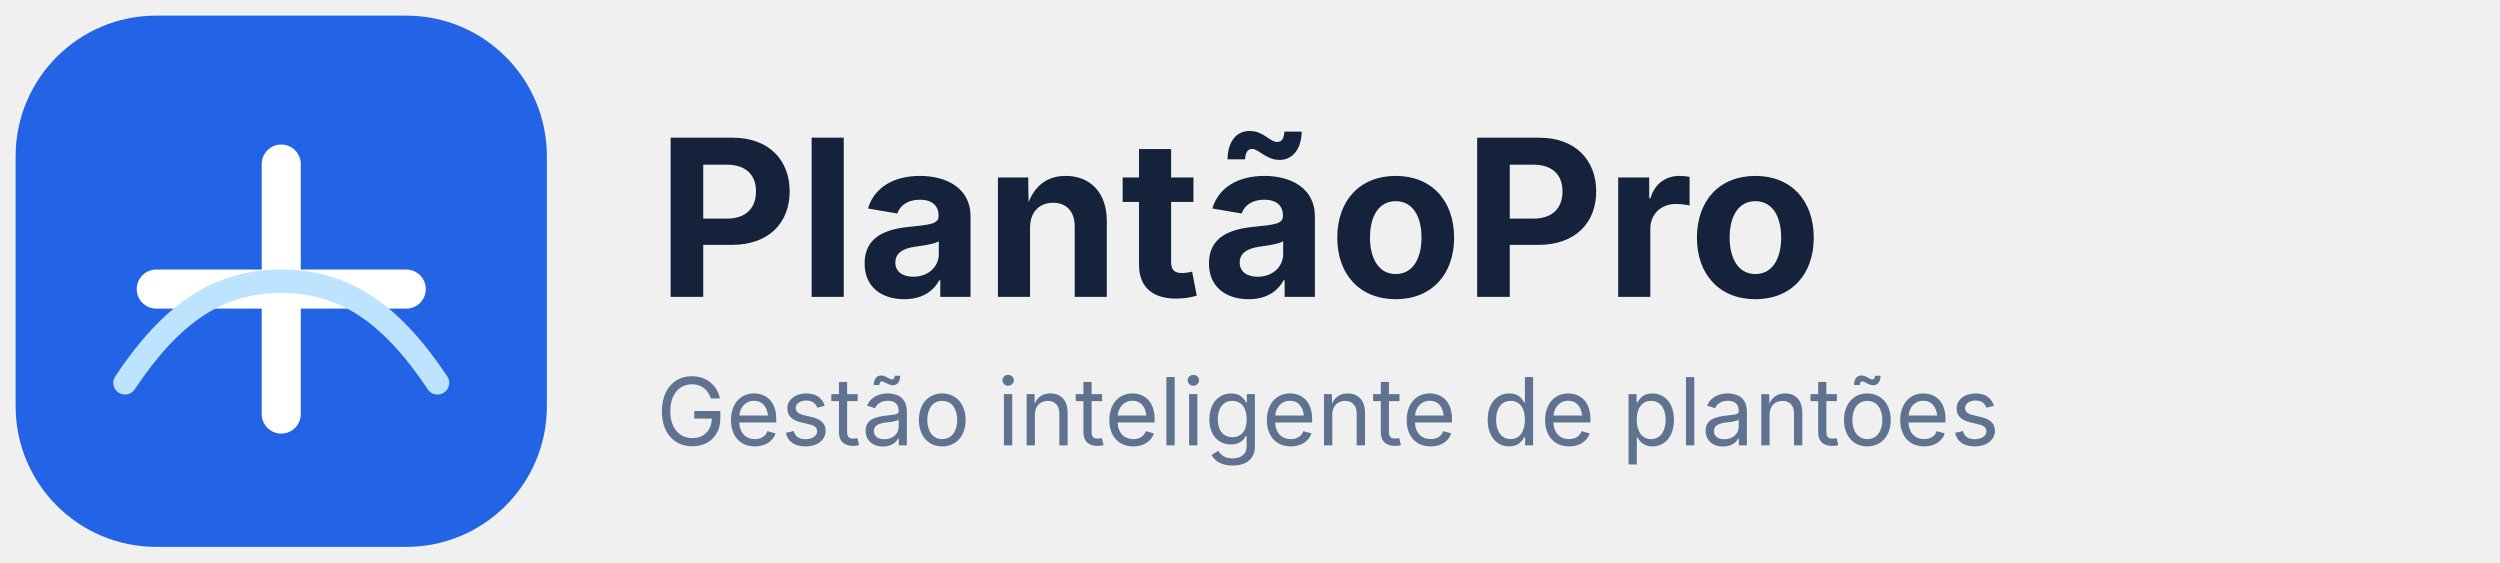
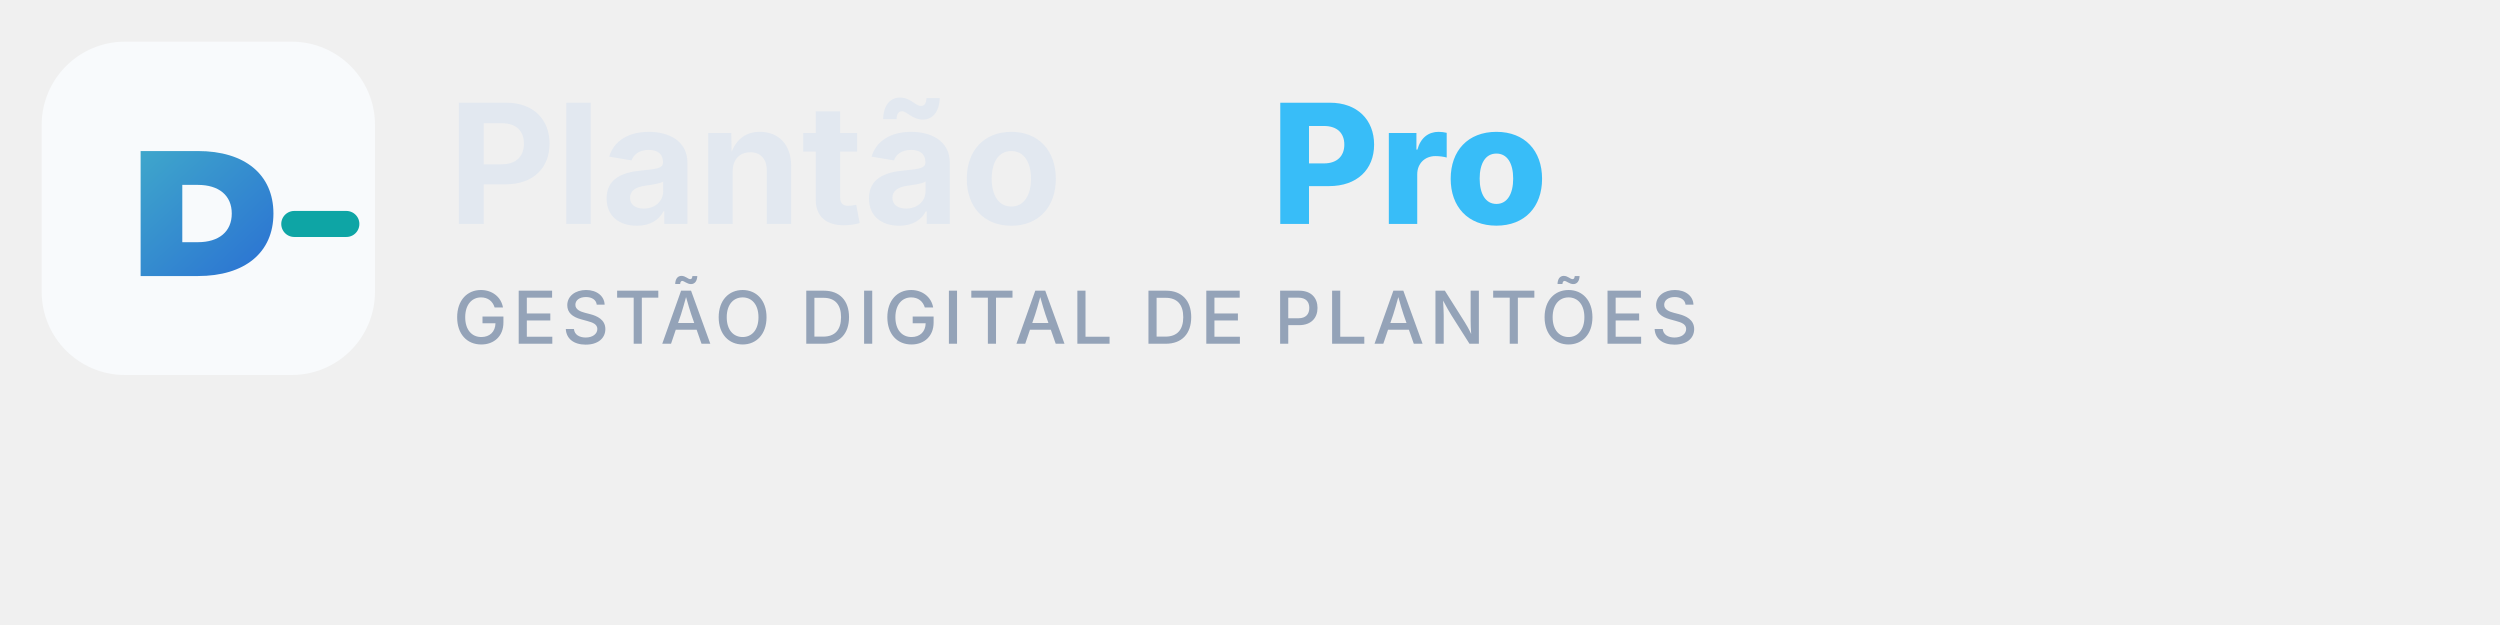
- <svg xmlns="http://www.w3.org/2000/svg" width="320" height="72" viewBox="0 0 320 72" fill="none">
-   <rect x="2" y="2" width="68" height="68" rx="18" fill="url(#g1)" />
-   <path d="M20 37h32M36 21v32" stroke="#fff" stroke-width="5" stroke-linecap="round" />
-   <path d="M16 49c6-9 12-13 20-13s14 4 20 13" stroke="#BEE3FF" stroke-width="3" stroke-linecap="round" />
-   <text x="84" y="38" fill="#14233B" font-size="28" font-family="Inter,Segoe UI,sans-serif" font-weight="700">PlantãoPro</text>
-   <text x="84" y="57" fill="#5F7390" font-size="12" font-family="Inter,Segoe UI,sans-serif">Gestão inteligente de plantões</text>
+ <svg xmlns="http://www.w3.org/2000/svg" width="960" height="240" viewBox="0 0 960 240" fill="none">
  <defs>
-     <linearGradient id="g1" x1="2" y1="2" x2="70" y2="70">
-       <stop stop-color="#2264E5" />
-       <stop offset="1" stop-color="#0F766E" />
+     <linearGradient id="g1" x1="18" y1="16" x2="132" y2="142" gradientUnits="userSpaceOnUse">
+       <stop stop-color="#4FD1C5" />
+       <stop offset="1" stop-color="#1D4ED8" />
    </linearGradient>
  </defs>
+   <rect x="16" y="16" width="128" height="128" rx="32" fill="#F8FAFC" />
+   <path d="M54 106V58h22c18 0 29 9 29 24s-11 24-29 24H54Zm16-13h6c8 0 13-4 13-11s-5-11-13-11h-6v22Z" fill="url(#g1)" />
+   <path d="M113 86h20" stroke="#0EA5A5" stroke-width="10" stroke-linecap="round" />
+   <text x="172" y="86" fill="#E2E8F0" font-family="Inter, Segoe UI, Arial" font-size="64" font-weight="700">Plantão</text>
+   <text x="488" y="86" fill="#38BDF8" font-family="Inter, Segoe UI, Arial" font-size="64" font-weight="800">Pro</text>
+   <text x="174" y="132" fill="#94A3B8" font-family="Inter, Segoe UI, Arial" font-size="28" font-weight="500" letter-spacing="2">GESTÃO DIGITAL DE PLANTÕES</text>
</svg>
